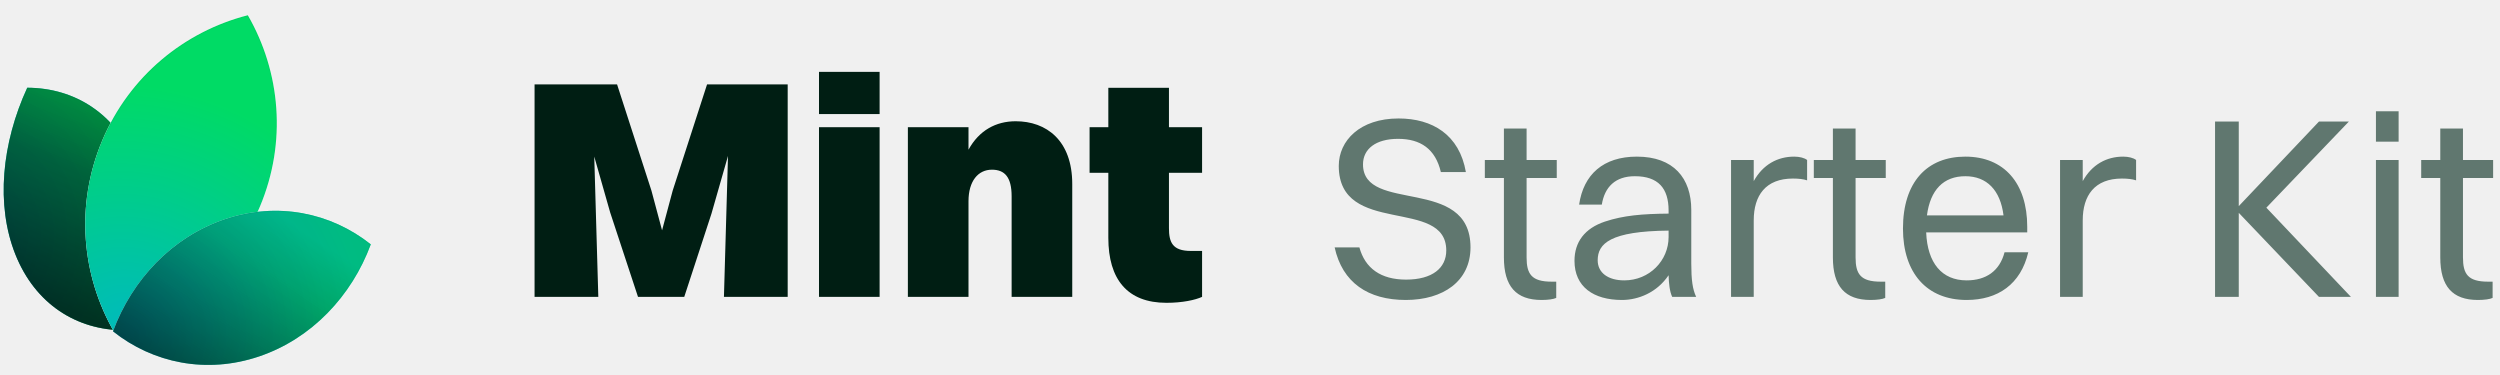
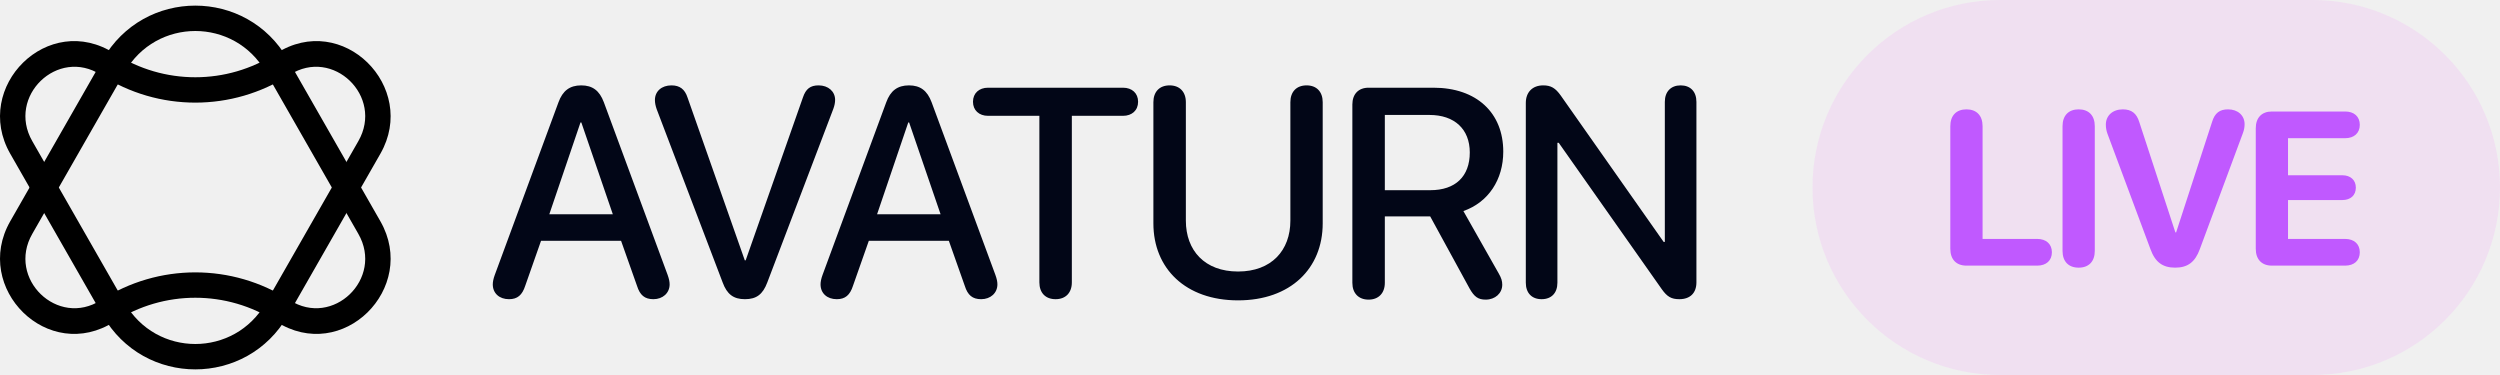
- <svg xmlns="http://www.w3.org/2000/svg" width="160" height="24" viewBox="0 0 160 24" fill="none">
-   <path d="M7.953 21.139C4.896 21.13 2.255 19.458 0.987 16.29C-0.28 13.121 0.109 9.163 1.744 5.615C4.801 5.624 7.442 7.296 8.71 10.465C9.977 13.633 9.588 17.591 7.953 21.139Z" fill="white" />
-   <path d="M7.953 21.139C4.896 21.13 2.255 19.458 0.987 16.29C-0.28 13.121 0.109 9.163 1.744 5.615C4.801 5.624 7.442 7.296 8.71 10.465C9.977 13.633 9.588 17.591 7.953 21.139Z" fill="url(#paint0_radial_115_86)" />
-   <path d="M7.953 21.139C4.896 21.13 2.255 19.458 0.987 16.29C-0.28 13.121 0.109 9.163 1.744 5.615C4.801 5.624 7.442 7.296 8.71 10.465C9.977 13.633 9.588 17.591 7.953 21.139Z" fill="black" fill-opacity="0.5" style="mix-blend-mode:hard-light" />
-   <path d="M7.953 21.139C4.896 21.13 2.255 19.458 0.987 16.29C-0.28 13.121 0.109 9.163 1.744 5.615C4.801 5.624 7.442 7.296 8.71 10.465C9.977 13.633 9.588 17.591 7.953 21.139Z" fill="url(#paint1_linear_115_86)" fill-opacity="0.5" style="mix-blend-mode:hard-light" />
-   <path d="M7.935 21.111C4.897 21.096 2.274 19.431 1.013 16.279C-0.248 13.124 0.136 9.182 1.762 5.643C4.8 5.659 7.423 7.324 8.684 10.476C9.945 13.63 9.561 17.572 7.935 21.111Z" stroke="url(#paint2_linear_115_86)" stroke-opacity="0.05" stroke-width="0.056" />
-   <path d="M7.31 21.257C11.354 20.221 14.884 17.375 16.628 13.236C18.373 9.097 17.945 4.587 15.86 0.976C11.816 2.012 8.287 4.858 6.542 8.998C4.797 13.137 5.225 17.646 7.31 21.257Z" fill="white" />
-   <path d="M7.31 21.257C11.354 20.221 14.884 17.375 16.628 13.236C18.373 9.097 17.945 4.587 15.86 0.976C11.816 2.012 8.287 4.858 6.542 8.998C4.797 13.137 5.225 17.646 7.31 21.257Z" fill="url(#paint3_radial_115_86)" />
-   <path d="M16.602 13.225C14.864 17.349 11.351 20.187 7.324 21.225C5.253 17.624 4.829 13.132 6.568 9.009C8.306 4.885 11.819 2.047 15.846 1.009C17.918 4.61 18.341 9.101 16.602 13.225Z" stroke="url(#paint4_linear_115_86)" stroke-opacity="0.05" stroke-width="0.056" />
-   <path d="M7.234 21.207C9.789 23.237 13.21 23.951 16.577 22.814C19.944 21.677 22.506 18.945 23.73 15.638C21.175 13.608 17.754 12.894 14.387 14.031C11.02 15.168 8.458 17.901 7.234 21.207Z" fill="white" />
-   <path d="M7.234 21.207C9.789 23.237 13.21 23.951 16.577 22.814C19.944 21.677 22.506 18.945 23.73 15.638C21.175 13.608 17.754 12.894 14.387 14.031C11.02 15.168 8.458 17.901 7.234 21.207Z" fill="url(#paint5_radial_115_86)" />
-   <path d="M7.234 21.207C9.789 23.237 13.21 23.951 16.577 22.814C19.944 21.677 22.506 18.945 23.73 15.638C21.175 13.608 17.754 12.894 14.387 14.031C11.02 15.168 8.458 17.901 7.234 21.207Z" fill="black" fill-opacity="0.2" style="mix-blend-mode:hard-light" />
-   <path d="M7.234 21.207C9.789 23.237 13.21 23.951 16.577 22.814C19.944 21.677 22.506 18.945 23.73 15.638C21.175 13.608 17.754 12.894 14.387 14.031C11.02 15.168 8.458 17.901 7.234 21.207Z" fill="url(#paint6_linear_115_86)" fill-opacity="0.5" style="mix-blend-mode:hard-light" />
-   <path d="M16.568 22.787C13.218 23.918 9.814 23.212 7.267 21.198C8.492 17.907 11.044 15.189 14.396 14.058C17.747 12.927 21.15 13.633 23.697 15.648C22.472 18.938 19.92 21.656 16.568 22.787Z" stroke="url(#paint7_linear_115_86)" stroke-opacity="0.05" stroke-width="0.056" />
-   <path d="M34.212 19V5.4H39.492L41.692 12.2L42.372 14.74L43.052 12.2L45.252 5.4H50.412V19H46.332L46.592 9.98L45.532 13.68L43.792 19H40.832L39.052 13.6L38.032 10.02L38.292 19H34.212ZM52.416 7.3V4.6H56.295V7.3H52.416ZM52.416 19V8.14H56.295V19H52.416ZM58.104 19V8.14H61.984V9.58C62.664 8.34 63.744 7.76 65.004 7.76C66.964 7.76 68.624 8.98 68.624 11.78V19H64.744V12.56C64.744 11.34 64.304 10.86 63.484 10.86C62.604 10.86 61.984 11.58 61.984 12.88V19H58.104ZM70.933 15.22V11.06H69.733V8.14H70.933V5.62H74.813V8.14H76.933V11.06H74.813V14.6C74.813 15.5 75.033 16.06 76.213 16.06H76.933V19C76.493 19.2 75.673 19.38 74.653 19.38C72.153 19.38 70.933 17.88 70.933 15.22Z" fill="#001E13" />
-   <path d="M87.232 10.519C87.232 13.687 94.112 11.229 94.112 15.832C94.112 17.994 92.364 19.198 89.971 19.198C87.562 19.198 85.912 18.093 85.417 15.832H87.001C87.364 17.169 88.371 17.895 89.987 17.895C91.671 17.895 92.561 17.152 92.561 16.03C92.561 12.598 85.681 15.155 85.681 10.618C85.681 9.001 87.034 7.582 89.509 7.582C91.671 7.582 93.403 8.621 93.816 11.014H92.215C91.868 9.529 90.912 8.886 89.476 8.886C88.057 8.886 87.232 9.529 87.232 10.519ZM96.25 16.476V11.393H95.029V10.239H96.25V8.226H97.702V10.239H99.632V11.393H97.702V16.476C97.702 17.532 98.015 18.026 99.302 18.026H99.599V19.066C99.434 19.148 99.071 19.198 98.659 19.198C97.025 19.198 96.25 18.323 96.25 16.476ZM102.516 13.093H101.064C101.345 11.162 102.615 10.024 104.76 10.024C107.103 10.024 108.242 11.393 108.242 13.44V16.888C108.242 17.895 108.324 18.521 108.555 19H107.021C106.856 18.654 106.806 18.142 106.79 17.614C106.047 18.72 104.859 19.198 103.803 19.198C101.988 19.198 100.767 18.357 100.767 16.69C100.767 15.486 101.427 14.611 102.714 14.182C103.902 13.786 105.107 13.687 106.79 13.671V13.473C106.79 12.053 106.13 11.278 104.628 11.278C103.374 11.278 102.698 11.971 102.516 13.093ZM102.252 16.657C102.252 17.465 102.929 17.944 103.952 17.944C105.569 17.944 106.79 16.674 106.79 15.172V14.759C103.061 14.793 102.252 15.585 102.252 16.657ZM110.787 19V10.239H112.239V11.591C112.833 10.519 113.774 10.024 114.83 10.024C115.176 10.024 115.49 10.107 115.655 10.239V11.542C115.407 11.46 115.094 11.427 114.747 11.427C112.998 11.427 112.239 12.515 112.239 14.1V19H110.787ZM117.305 16.476V11.393H116.084V10.239H117.305V8.226H118.757V10.239H120.688V11.393H118.757V16.476C118.757 17.532 119.071 18.026 120.358 18.026H120.655V19.066C120.49 19.148 120.127 19.198 119.714 19.198C118.081 19.198 117.305 18.323 117.305 16.476ZM129.809 16.145C129.33 18.192 127.862 19.198 125.865 19.198C123.324 19.198 121.79 17.482 121.79 14.627C121.79 11.658 123.324 10.024 125.783 10.024C128.258 10.024 129.743 11.723 129.743 14.512V14.875H123.275C123.357 16.838 124.281 17.944 125.865 17.944C127.103 17.944 127.977 17.35 128.291 16.145H129.809ZM125.783 11.278C124.38 11.278 123.539 12.152 123.324 13.786H128.225C128.027 12.169 127.152 11.278 125.783 11.278ZM131.843 19V10.239H133.295V11.591C133.889 10.519 134.829 10.024 135.885 10.024C136.232 10.024 136.545 10.107 136.71 10.239V11.542C136.463 11.46 136.149 11.427 135.803 11.427C134.054 11.427 133.295 12.515 133.295 14.1V19H131.843ZM141.763 19V7.78H143.281V13.192L148.413 7.78H150.327L145.047 13.291L150.459 19H148.413L143.281 13.621V19H141.763ZM152.06 9.067V7.12H153.512V9.067H152.06ZM152.06 19V10.239H153.512V19H152.06ZM156.178 16.476V11.393H154.957V10.239H156.178V8.226H157.63V10.239H159.56V11.393H157.63V16.476C157.63 17.532 157.943 18.026 159.23 18.026H159.527V19.066C159.362 19.148 158.999 19.198 158.587 19.198C156.953 19.198 156.178 18.323 156.178 16.476Z" fill="#002719" fill-opacity="0.6" />
-   <defs>
-     <radialGradient id="paint0_radial_115_86" cx="0" cy="0" r="1" gradientUnits="userSpaceOnUse" gradientTransform="translate(-3.00503 15.023) rotate(-10.029) scale(17.9572 17.784)">
-       <stop stop-color="#00B0BB" />
-       <stop offset="1" stop-color="#00DB65" />
-     </radialGradient>
-     <linearGradient id="paint1_linear_115_86" x1="7.39" y1="4.813" x2="1.63" y2="18.689" gradientUnits="userSpaceOnUse">
-       <stop stop-color="#18E299" />
-       <stop offset="1" />
-     </linearGradient>
-     <linearGradient id="paint2_linear_115_86" x1="7.948" y1="8.016" x2="1.761" y2="18.746" gradientUnits="userSpaceOnUse">
-       <stop />
-       <stop offset="1" stop-opacity="0" />
-     </linearGradient>
-     <radialGradient id="paint3_radial_115_86" cx="0" cy="0" r="1" gradientUnits="userSpaceOnUse" gradientTransform="translate(8.11404 20.8822) rotate(-75.7542) scale(21.6246 23.7772)">
-       <stop stop-color="#00BBBB" />
-       <stop offset="0.713" stop-color="#00DB65" />
-     </radialGradient>
-     <linearGradient id="paint4_linear_115_86" x1="7.602" y1="5.871" x2="15.556" y2="16.372" gradientUnits="userSpaceOnUse">
-       <stop />
-       <stop offset="1" stop-opacity="0" />
-     </linearGradient>
-     <radialGradient id="paint5_radial_115_86" cx="0" cy="0" r="1" gradientUnits="userSpaceOnUse" gradientTransform="translate(7.84537 21.5181) rotate(-20.3525) scale(18.5603 17.32)">
-       <stop stop-color="#00B0BB" />
-       <stop offset="1" stop-color="#00DB65" />
-     </radialGradient>
-     <linearGradient id="paint6_linear_115_86" x1="16.808" y1="13.007" x2="10.041" y2="22.994" gradientUnits="userSpaceOnUse">
-       <stop stop-color="#00B1BC" />
-       <stop offset="1" />
-     </linearGradient>
-     <linearGradient id="paint7_linear_115_86" x1="16.808" y1="13.007" x2="14.169" y2="23.841" gradientUnits="userSpaceOnUse">
-       <stop />
-       <stop offset="1" stop-opacity="0" />
-     </linearGradient>
-   </defs>
+ <svg xmlns="http://www.w3.org/2000/svg" fill="none" height="24" viewBox="0 0 160 24" width="160">
+   <path clip-rule="evenodd" d="M6.579 3.806L0.655 14.162C-1.787 18.431 3.078 23.316 7.335 20.576C10.486 18.549 14.514 18.549 17.665 20.576C21.922 23.316 26.787 18.431 24.345 14.162L18.421 3.806C15.792 -0.789 9.208 -0.789 6.579 3.806ZM7.989 4.613C9.994 1.108 15.006 1.108 17.011 4.613L22.935 14.969C24.573 17.831 21.305 20.988 18.543 19.211C14.857 16.839 10.143 16.839 6.457 19.211C3.695 20.988 0.427 17.831 2.065 14.969L7.989 4.613Z" fill="black" fill-rule="evenodd" />
+   <path clip-rule="evenodd" d="M6.579 20.194L0.655 9.838C-1.787 5.569 3.078 0.684 7.335 3.424C10.486 5.451 14.514 5.451 17.665 3.424C21.922 0.684 26.787 5.569 24.345 9.838L18.421 20.194C15.792 24.789 9.208 24.789 6.579 20.194ZM7.989 19.387C9.994 22.892 15.006 22.892 17.011 19.387L22.935 9.031C24.573 6.169 21.305 3.012 18.543 4.789C14.857 7.161 10.143 7.161 6.457 4.789C3.695 3.012 0.427 6.169 2.065 9.031L7.989 19.387Z" fill="black" fill-rule="evenodd" />
+   <path d="M32.577 19.148C31.956 19.148 31.538 18.768 31.538 18.202C31.538 18.044 31.575 17.84 31.668 17.59L35.741 6.55C36.01 5.808 36.464 5.464 37.197 5.464C37.921 5.464 38.366 5.798 38.645 6.541L42.727 17.59C42.819 17.85 42.856 18.026 42.856 18.202C42.856 18.75 42.42 19.148 41.817 19.148C41.261 19.148 40.955 18.889 40.769 18.295L39.748 15.41H34.627L33.616 18.286C33.421 18.889 33.115 19.148 32.577 19.148ZM35.156 13.712H39.22L37.206 7.839H37.151L35.156 13.712ZM47.677 19.148C46.944 19.148 46.526 18.833 46.248 18.072L42.027 6.986C41.953 6.772 41.915 6.587 41.915 6.401C41.915 5.845 42.342 5.464 42.973 5.464C43.502 5.464 43.827 5.706 44.003 6.244L47.667 16.662H47.723L51.388 6.234C51.573 5.687 51.861 5.464 52.389 5.464C53.011 5.464 53.447 5.854 53.447 6.392C53.447 6.568 53.41 6.754 53.336 6.958L49.105 18.081C48.818 18.842 48.41 19.148 47.677 19.148ZM53.554 19.148C52.933 19.148 52.515 18.768 52.515 18.202C52.515 18.044 52.552 17.84 52.645 17.59L56.718 6.55C56.987 5.808 57.441 5.464 58.175 5.464C58.898 5.464 59.343 5.798 59.622 6.541L63.704 17.59C63.797 17.85 63.834 18.026 63.834 18.202C63.834 18.75 63.398 19.148 62.795 19.148C62.238 19.148 61.932 18.889 61.746 18.295L60.726 15.41H55.605L54.593 18.286C54.399 18.889 54.092 19.148 53.554 19.148ZM56.133 13.712H60.197L58.184 7.839H58.128L56.133 13.712ZM67.559 19.148C66.91 19.148 66.52 18.74 66.52 18.072V7.413H63.236C62.661 7.413 62.271 7.06 62.271 6.513C62.271 5.965 62.661 5.613 63.236 5.613H71.873C72.448 5.613 72.838 5.965 72.838 6.513C72.838 7.06 72.448 7.413 71.873 7.413H68.598V18.072C68.598 18.74 68.199 19.148 67.559 19.148ZM79.235 19.223C75.877 19.223 73.817 17.182 73.817 14.296V6.541C73.817 5.873 74.207 5.464 74.856 5.464C75.496 5.464 75.895 5.873 75.895 6.541V14.12C75.895 16.031 77.101 17.377 79.235 17.377C81.369 17.377 82.584 16.031 82.584 14.12V6.541C82.584 5.873 82.974 5.464 83.623 5.464C84.263 5.464 84.653 5.873 84.653 6.541V14.296C84.653 17.182 82.594 19.223 79.235 19.223ZM87.59 19.176C86.95 19.176 86.551 18.768 86.551 18.1V6.689C86.551 6.021 86.941 5.613 87.59 5.613H91.737C94.492 5.613 96.209 7.208 96.209 9.704C96.209 11.495 95.262 12.942 93.657 13.508L95.921 17.506C96.088 17.794 96.144 17.989 96.144 18.221C96.144 18.768 95.689 19.176 95.086 19.176C94.604 19.176 94.353 19 94.047 18.453L91.533 13.851H88.629V18.1C88.629 18.768 88.221 19.176 87.59 19.176ZM88.629 12.172H91.542C93.147 12.172 94.066 11.29 94.066 9.76C94.066 8.266 93.091 7.357 91.486 7.357H88.629V12.172ZM98.663 19.148C98.032 19.148 97.652 18.75 97.652 18.091V6.587C97.652 5.9 98.079 5.464 98.765 5.464C99.257 5.464 99.544 5.631 99.888 6.114L106.475 15.484H106.549V6.522C106.549 5.863 106.938 5.464 107.56 5.464C108.191 5.464 108.571 5.863 108.571 6.522V18.072C108.571 18.75 108.172 19.148 107.476 19.148C106.966 19.148 106.697 18.991 106.354 18.508L99.758 9.138H99.674V18.091C99.674 18.75 99.294 19.148 98.663 19.148Z" fill="#020617" />
+   <rect fill="#F259FF" fill-opacity="0.1" height="24" rx="12" width="44" x="116" />
+   <path d="M125.853 17C125.203 17 124.82 16.604 124.82 15.92V8.079C124.82 7.396 125.203 6.999 125.853 6.999C126.502 6.999 126.885 7.396 126.885 8.079V15.291H130.385C130.945 15.291 131.321 15.612 131.321 16.145C131.321 16.679 130.952 17 130.385 17H125.853ZM133.034 17.13C132.385 17.13 132.002 16.733 132.002 16.057V8.079C132.002 7.396 132.385 6.999 133.034 6.999C133.684 6.999 134.066 7.396 134.066 8.079V16.057C134.066 16.733 133.684 17.13 133.034 17.13ZM139.211 17.13C138.404 17.13 137.926 16.774 137.625 15.934L134.877 8.558C134.808 8.366 134.774 8.175 134.774 7.977C134.774 7.396 135.212 6.999 135.861 6.999C136.415 6.999 136.743 7.252 136.914 7.812L139.224 14.874H139.272L141.576 7.792C141.747 7.238 142.055 6.999 142.595 6.999C143.223 6.999 143.654 7.389 143.654 7.949C143.654 8.134 143.62 8.318 143.552 8.503L140.79 15.94C140.489 16.774 140.011 17.13 139.211 17.13ZM145.401 17C144.752 17 144.369 16.604 144.369 15.92V8.209C144.369 7.532 144.752 7.136 145.401 7.136H150.091C150.658 7.136 151.027 7.457 151.027 7.99C151.027 8.523 150.651 8.845 150.091 8.845H146.433V11.217H149.913C150.426 11.217 150.774 11.518 150.774 12.01C150.774 12.502 150.432 12.803 149.913 12.803H146.433V15.291H150.091C150.651 15.291 151.027 15.612 151.027 16.145C151.027 16.679 150.658 17 150.091 17H145.401Z" fill="#C059FF" />
</svg>
